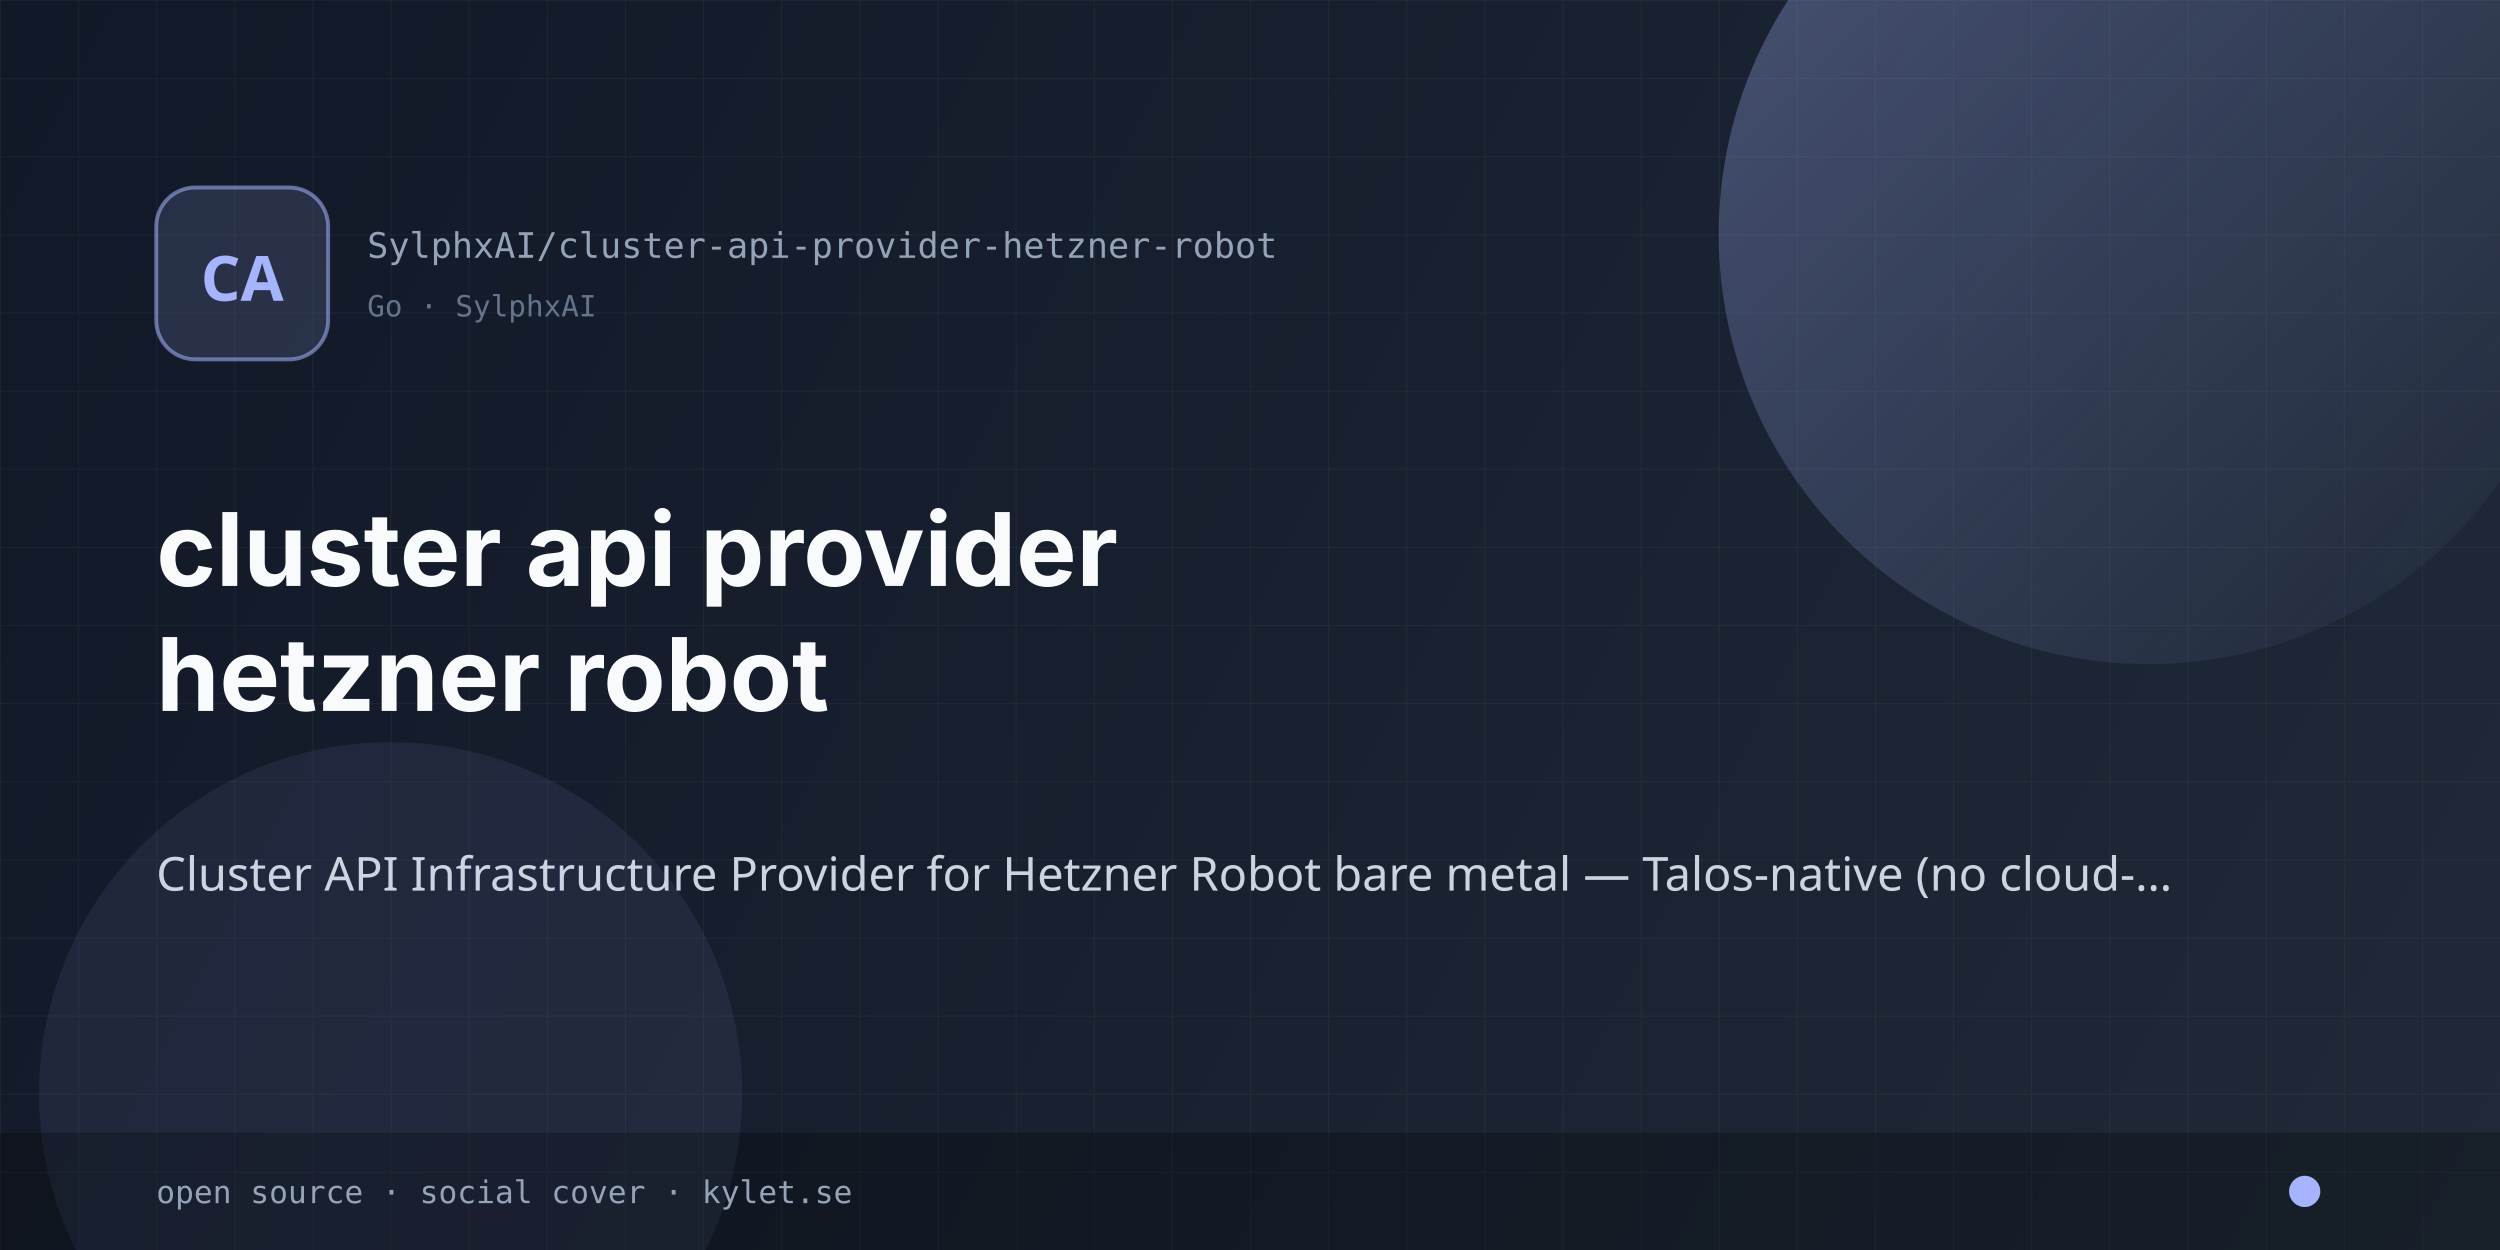
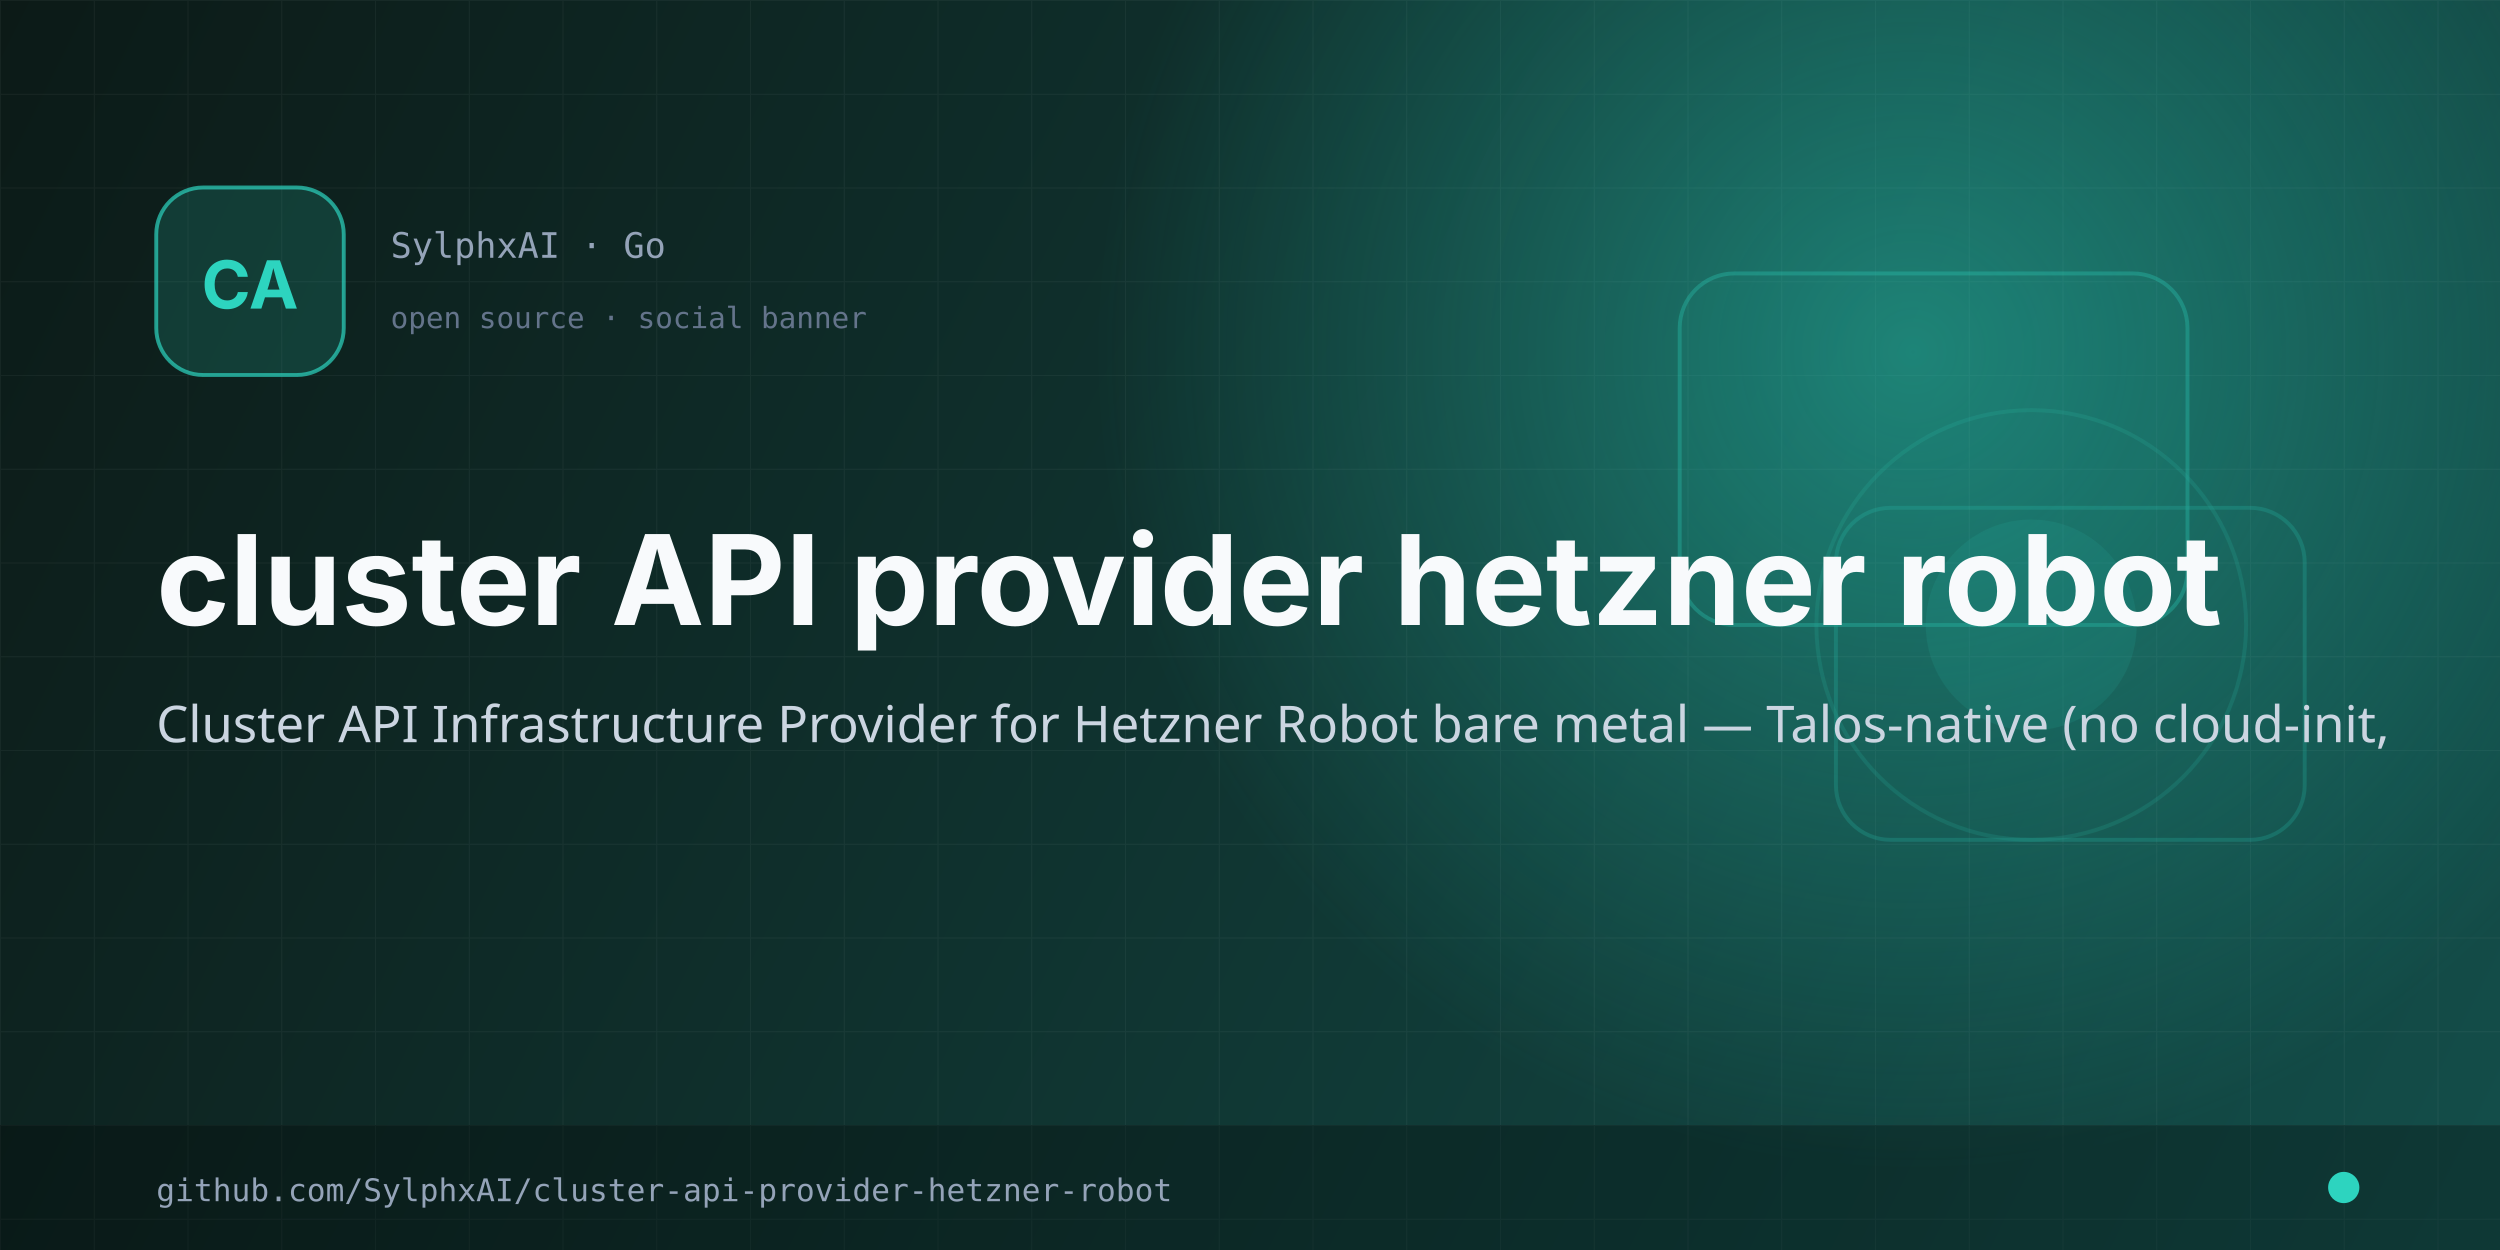
- <svg xmlns="http://www.w3.org/2000/svg" width="1280" height="640" viewBox="0 0 1280 640">
+ <svg xmlns="http://www.w3.org/2000/svg" width="1280" height="640" viewBox="0 0 1280 640" fill="none">
  <defs>
    <linearGradient id="bg" x1="0" y1="0" x2="1280" y2="640" gradientUnits="userSpaceOnUse">
-       <stop offset="0%" stop-color="#111827" />
-       <stop offset="100%" stop-color="#1f2937" />
+       <stop offset="0%" stop-color="#0C1A17" />
+       <stop offset="100%" stop-color="#134E4A" />
    </linearGradient>
-     <linearGradient id="shine" x1="0" y1="0" x2="1" y2="1">
-       <stop offset="0%" stop-color="#a5b4fc" stop-opacity="0.35" />
-       <stop offset="100%" stop-color="#a5b4fc" stop-opacity="0" />
-     </linearGradient>
-     <pattern id="grid" width="40" height="40" patternUnits="userSpaceOnUse">
-       <path d="M 40 0 L 0 0 0 40" fill="none" stroke="white" stroke-opacity="0.04" stroke-width="1" />
+     <radialGradient id="glow" cx="0" cy="0" r="1" gradientUnits="userSpaceOnUse" gradientTransform="translate(980 180) rotate(90) scale(420 420)">
+       <stop offset="0%" stop-color="#2DD4BF" stop-opacity="0.45" />
+       <stop offset="100%" stop-color="#2DD4BF" stop-opacity="0" />
+     </radialGradient>
+     <pattern id="grid" width="48" height="48" patternUnits="userSpaceOnUse">
+       <path d="M 48 0 L 0 0 0 48" fill="none" stroke="#ffffff" stroke-opacity="0.045" stroke-width="1" />
    </pattern>
  </defs>
  <rect width="1280" height="640" fill="url(#bg)" />
  <rect width="1280" height="640" fill="url(#grid)" />
-   <circle cx="1100" cy="120" r="220" fill="url(#shine)" />
-   <circle cx="200" cy="560" r="180" fill="#a5b4fc" fill-opacity="0.08" />
-   <rect x="80" y="96" width="88" height="88" rx="20" fill="#a5b4fc" fill-opacity="0.15" stroke="#a5b4fc" stroke-opacity="0.55" stroke-width="2" />
-   <text x="124" y="154" text-anchor="middle" fill="#a5b4fc" font-family="ui-sans-serif, system-ui, sans-serif" font-size="32" font-weight="700">CA</text>
-   <text x="188" y="132" fill="#94a3b8" font-family="ui-monospace, SFMono-Regular, Menlo, monospace" font-size="18">SylphxAI/cluster-api-provider-hetzner-robot</text>
-   <text x="188" y="162" fill="#64748b" font-family="ui-monospace, SFMono-Regular, Menlo, monospace" font-size="15">Go  ·  SylphxAI</text>
-   <text x="80" y="300" fill="#f8fafc" font-family="ui-sans-serif, system-ui, -apple-system, Segoe UI, sans-serif" font-size="52" font-weight="700">cluster api provider</text>
-   <text x="80" y="364" fill="#f8fafc" font-family="ui-sans-serif, system-ui, -apple-system, Segoe UI, sans-serif" font-size="52" font-weight="700">hetzner robot</text>
-   <text x="80" y="456" fill="#cbd5e1" font-family="ui-sans-serif, system-ui, sans-serif" font-size="24">Cluster API Infrastructure Provider for Hetzner Robot bare metal — Talos-native (no cloud-…</text>
-   <rect x="0" y="580" width="1280" height="60" fill="black" fill-opacity="0.25" />
-   <text x="80" y="616" fill="#94a3b8" font-family="ui-monospace, SFMono-Regular, Menlo, monospace" font-size="16">open source · social cover · kylet.se</text>
-   <circle cx="1180" cy="610" r="8" fill="#a5b4fc" />
+   <rect width="1280" height="640" fill="url(#glow)" />
+   <g opacity="0.55">
+     <rect x="860" y="140" width="260" height="180" rx="28" stroke="#2DD4BF" stroke-opacity="0.55" stroke-width="2" fill="#2DD4BF" fill-opacity="0.06" />
+     <rect x="940" y="260" width="240" height="170" rx="28" stroke="#2DD4BF" stroke-opacity="0.35" stroke-width="2" fill="none" />
+     <circle cx="1040" cy="320" r="110" stroke="#2DD4BF" stroke-opacity="0.25" stroke-width="2" fill="none" />
+     <circle cx="1040" cy="320" r="54" fill="#2DD4BF" fill-opacity="0.18" />
+   </g>
+   <rect x="80" y="96" width="96" height="96" rx="24" fill="#2DD4BF" fill-opacity="0.16" stroke="#2DD4BF" stroke-opacity="0.7" stroke-width="2" />
+   <text x="128" y="158" text-anchor="middle" fill="#2DD4BF" font-family="ui-sans-serif, system-ui, -apple-system, Segoe UI, sans-serif" font-size="34" font-weight="700">CA</text>
+   <text x="200" y="132" fill="#94A3B8" font-family="ui-monospace, SFMono-Regular, Menlo, monospace" font-size="18">SylphxAI  ·  Go</text>
+   <text x="200" y="168" fill="#64748B" font-family="ui-monospace, SFMono-Regular, Menlo, monospace" font-size="15">open source · social banner</text>
+   <text x="80" y="320" fill="#F8FAFC" font-family="ui-sans-serif, system-ui, -apple-system, Segoe UI, sans-serif" font-size="64" font-weight="700">cluster API provider hetzner robot</text>
+   <text x="80" y="380" fill="#CBD5E1" font-family="ui-sans-serif, system-ui, sans-serif" font-size="26">Cluster API Infrastructure Provider for Hetzner Robot bare metal — Talos-native (no cloud-init, </text>
+   <rect x="0" y="576" width="1280" height="64" fill="#000000" fill-opacity="0.28" />
+   <text x="80" y="615" fill="#94A3B8" font-family="ui-monospace, SFMono-Regular, Menlo, monospace" font-size="16">github.com/SylphxAI/cluster-api-provider-hetzner-robot</text>
+   <circle cx="1200" cy="608" r="8" fill="#2DD4BF" />
</svg>
